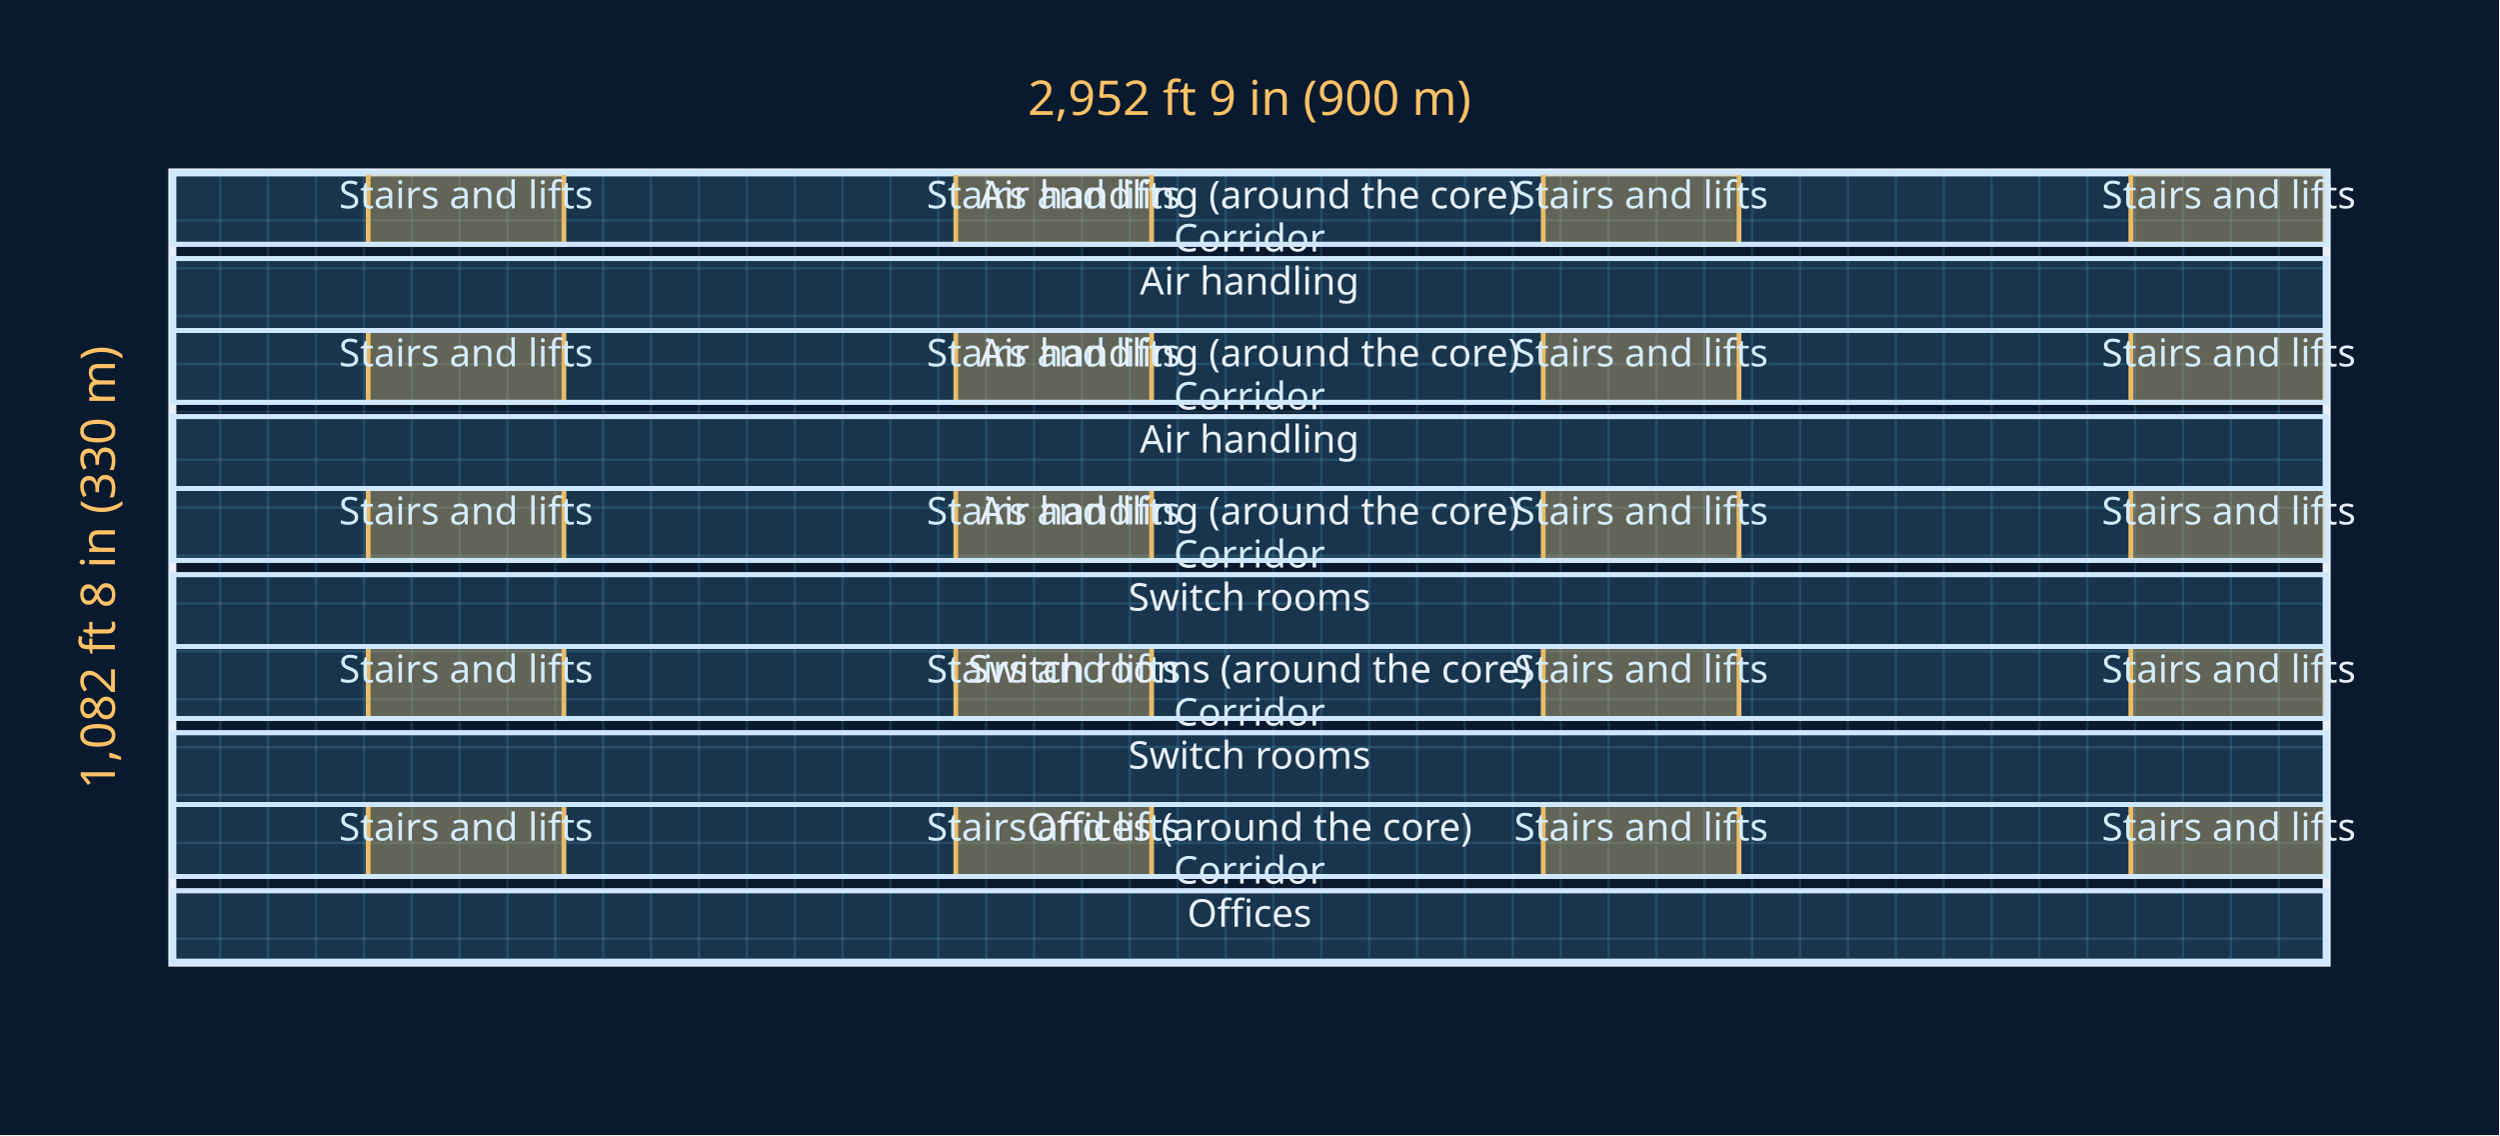
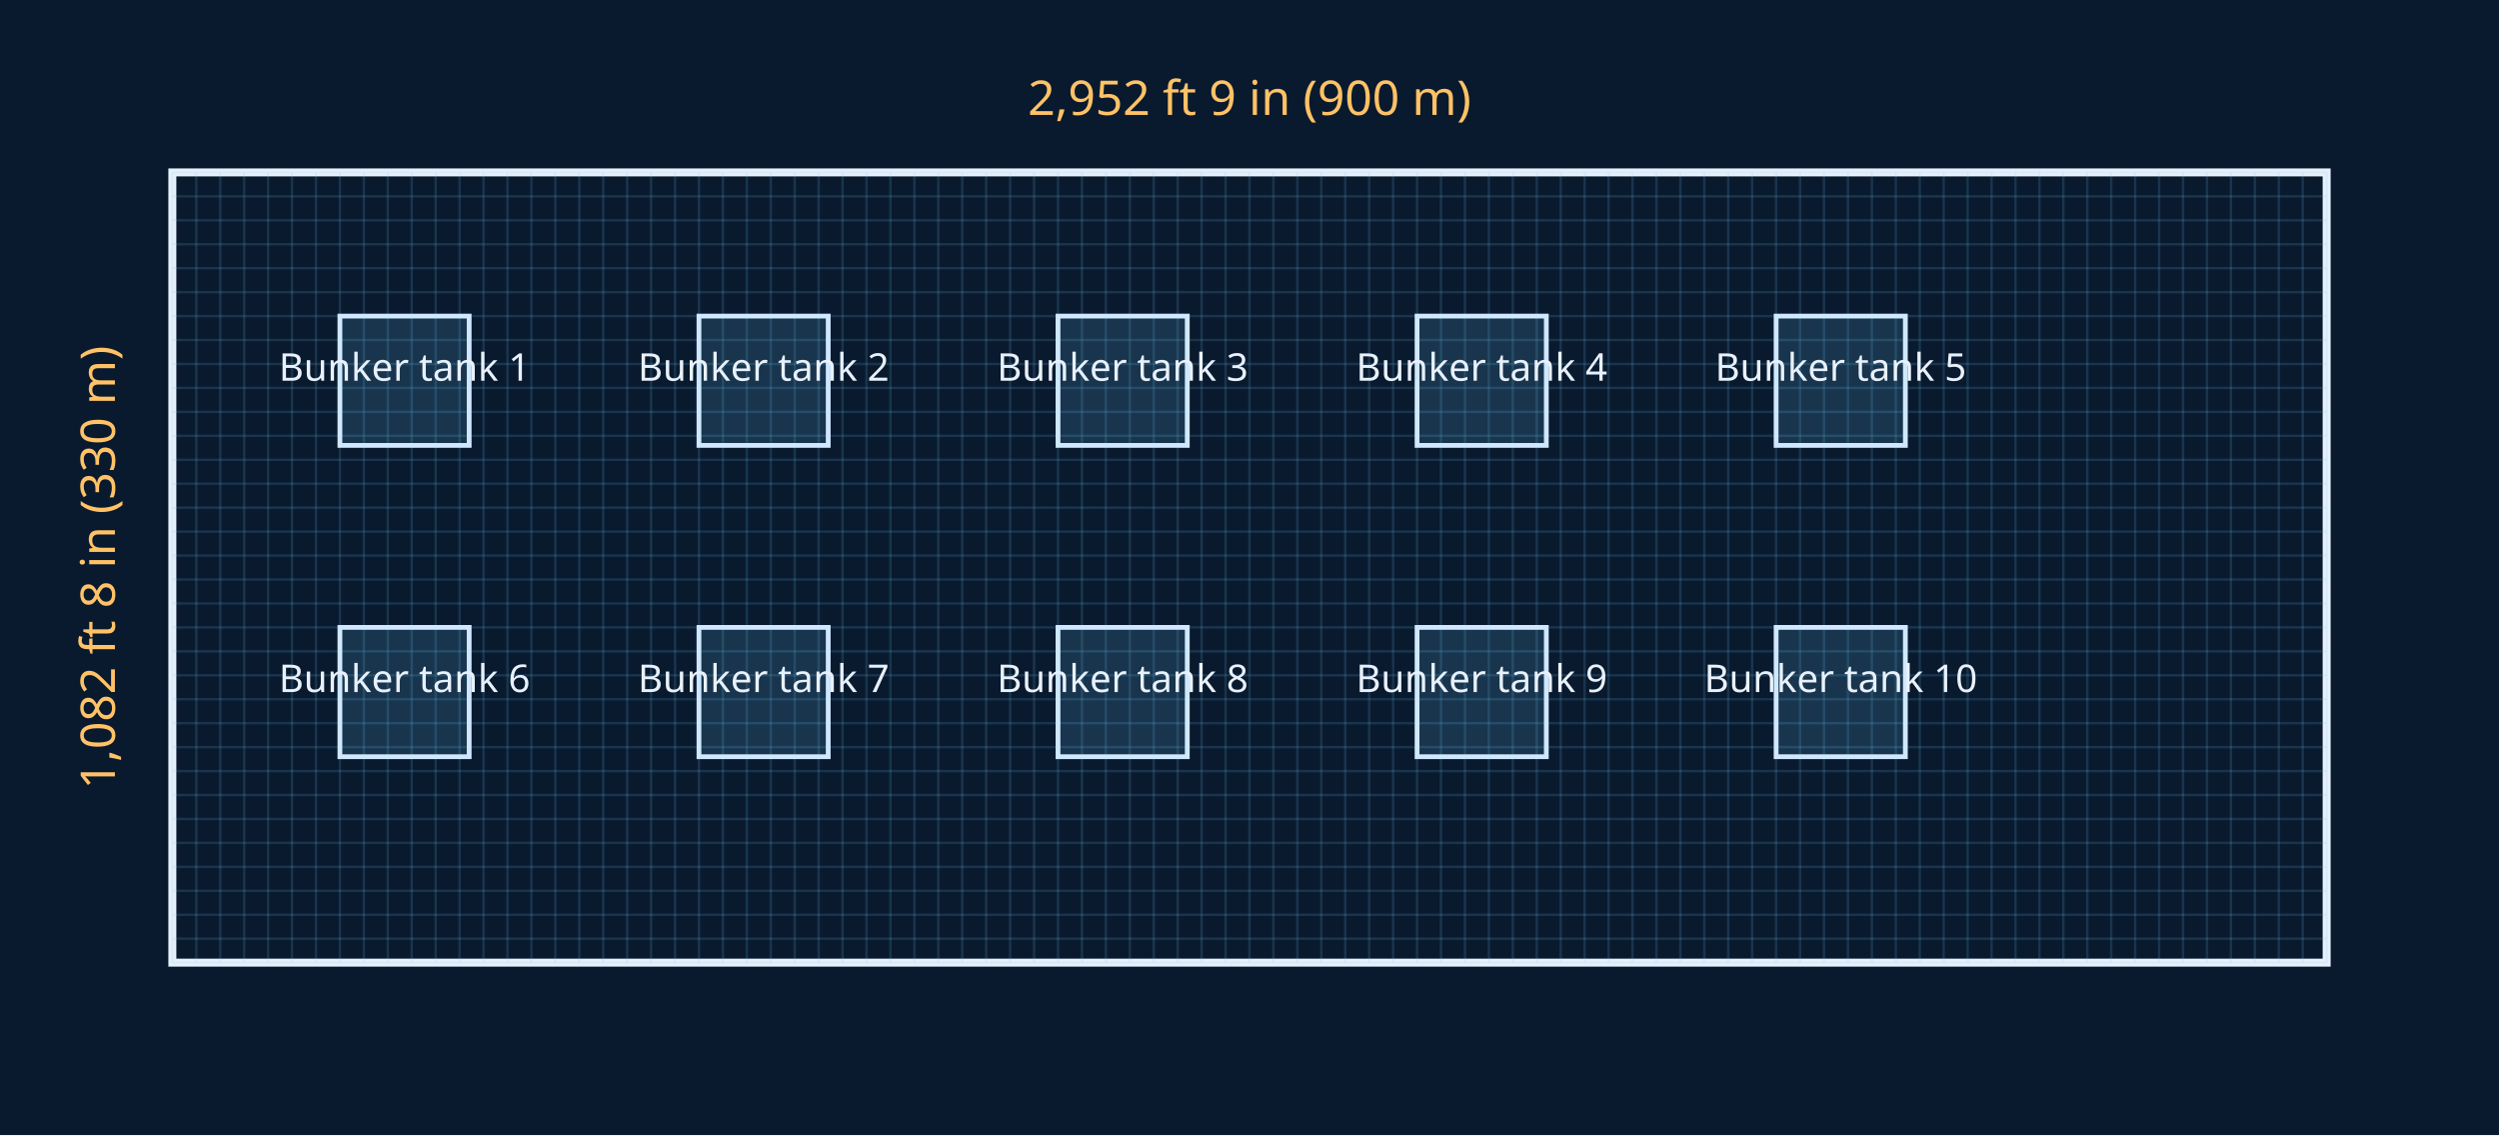
<svg xmlns="http://www.w3.org/2000/svg" viewBox="-72.0 -72.0 1044.0 474.0" font-family="Segoe UI, sans-serif">
  <rect x="-72.0" y="-72.0" width="1044.0" height="474.0" fill="#0a1a2e" />
  <rect x="0" y="0" width="900.0" height="330.0" fill="none" stroke="#e8f1fb" stroke-width="3.33" />
  <line x1="0.0" y1="0" x2="0.0" y2="330.0" stroke="#6fd0ff" stroke-opacity=".15" stroke-width="1.00" />
+   <line x1="10.0" y1="0" x2="10.0" y2="330.0" stroke="#6fd0ff" stroke-opacity=".15" stroke-width="1.00" />
  <line x1="20.0" y1="0" x2="20.0" y2="330.0" stroke="#6fd0ff" stroke-opacity=".15" stroke-width="1.00" />
+   <line x1="30.0" y1="0" x2="30.0" y2="330.0" stroke="#6fd0ff" stroke-opacity=".15" stroke-width="1.00" />
  <line x1="40.0" y1="0" x2="40.0" y2="330.0" stroke="#6fd0ff" stroke-opacity=".15" stroke-width="1.00" />
+   <line x1="50.0" y1="0" x2="50.0" y2="330.0" stroke="#6fd0ff" stroke-opacity=".15" stroke-width="1.00" />
  <line x1="60.0" y1="0" x2="60.0" y2="330.0" stroke="#6fd0ff" stroke-opacity=".15" stroke-width="1.00" />
+   <line x1="70.0" y1="0" x2="70.0" y2="330.0" stroke="#6fd0ff" stroke-opacity=".15" stroke-width="1.00" />
  <line x1="80.0" y1="0" x2="80.0" y2="330.0" stroke="#6fd0ff" stroke-opacity=".15" stroke-width="1.00" />
+   <line x1="90.0" y1="0" x2="90.0" y2="330.0" stroke="#6fd0ff" stroke-opacity=".15" stroke-width="1.00" />
  <line x1="100.0" y1="0" x2="100.0" y2="330.0" stroke="#6fd0ff" stroke-opacity=".15" stroke-width="1.00" />
+   <line x1="110.0" y1="0" x2="110.0" y2="330.0" stroke="#6fd0ff" stroke-opacity=".15" stroke-width="1.00" />
  <line x1="120.0" y1="0" x2="120.0" y2="330.0" stroke="#6fd0ff" stroke-opacity=".15" stroke-width="1.00" />
+   <line x1="130.0" y1="0" x2="130.0" y2="330.0" stroke="#6fd0ff" stroke-opacity=".15" stroke-width="1.00" />
  <line x1="140.0" y1="0" x2="140.0" y2="330.0" stroke="#6fd0ff" stroke-opacity=".15" stroke-width="1.00" />
+   <line x1="150.0" y1="0" x2="150.0" y2="330.0" stroke="#6fd0ff" stroke-opacity=".15" stroke-width="1.00" />
  <line x1="160.0" y1="0" x2="160.0" y2="330.0" stroke="#6fd0ff" stroke-opacity=".15" stroke-width="1.00" />
+   <line x1="170.0" y1="0" x2="170.0" y2="330.0" stroke="#6fd0ff" stroke-opacity=".15" stroke-width="1.00" />
  <line x1="180.0" y1="0" x2="180.0" y2="330.0" stroke="#6fd0ff" stroke-opacity=".15" stroke-width="1.00" />
+   <line x1="190.0" y1="0" x2="190.0" y2="330.0" stroke="#6fd0ff" stroke-opacity=".15" stroke-width="1.00" />
  <line x1="200.0" y1="0" x2="200.0" y2="330.0" stroke="#6fd0ff" stroke-opacity=".15" stroke-width="1.00" />
+   <line x1="210.0" y1="0" x2="210.0" y2="330.0" stroke="#6fd0ff" stroke-opacity=".15" stroke-width="1.00" />
  <line x1="220.0" y1="0" x2="220.0" y2="330.0" stroke="#6fd0ff" stroke-opacity=".15" stroke-width="1.00" />
+   <line x1="230.0" y1="0" x2="230.0" y2="330.0" stroke="#6fd0ff" stroke-opacity=".15" stroke-width="1.00" />
  <line x1="240.0" y1="0" x2="240.0" y2="330.0" stroke="#6fd0ff" stroke-opacity=".15" stroke-width="1.00" />
+   <line x1="250.0" y1="0" x2="250.0" y2="330.0" stroke="#6fd0ff" stroke-opacity=".15" stroke-width="1.00" />
  <line x1="260.0" y1="0" x2="260.0" y2="330.0" stroke="#6fd0ff" stroke-opacity=".15" stroke-width="1.00" />
+   <line x1="270.0" y1="0" x2="270.0" y2="330.0" stroke="#6fd0ff" stroke-opacity=".15" stroke-width="1.00" />
  <line x1="280.0" y1="0" x2="280.0" y2="330.0" stroke="#6fd0ff" stroke-opacity=".15" stroke-width="1.00" />
+   <line x1="290.0" y1="0" x2="290.0" y2="330.0" stroke="#6fd0ff" stroke-opacity=".15" stroke-width="1.00" />
  <line x1="300.0" y1="0" x2="300.0" y2="330.0" stroke="#6fd0ff" stroke-opacity=".15" stroke-width="1.00" />
+   <line x1="310.0" y1="0" x2="310.0" y2="330.0" stroke="#6fd0ff" stroke-opacity=".15" stroke-width="1.00" />
  <line x1="320.0" y1="0" x2="320.0" y2="330.0" stroke="#6fd0ff" stroke-opacity=".15" stroke-width="1.00" />
+   <line x1="330.0" y1="0" x2="330.0" y2="330.0" stroke="#6fd0ff" stroke-opacity=".15" stroke-width="1.00" />
  <line x1="340.0" y1="0" x2="340.0" y2="330.0" stroke="#6fd0ff" stroke-opacity=".15" stroke-width="1.00" />
+   <line x1="350.0" y1="0" x2="350.0" y2="330.0" stroke="#6fd0ff" stroke-opacity=".15" stroke-width="1.00" />
  <line x1="360.0" y1="0" x2="360.0" y2="330.0" stroke="#6fd0ff" stroke-opacity=".15" stroke-width="1.00" />
+   <line x1="370.0" y1="0" x2="370.0" y2="330.0" stroke="#6fd0ff" stroke-opacity=".15" stroke-width="1.00" />
  <line x1="380.0" y1="0" x2="380.0" y2="330.0" stroke="#6fd0ff" stroke-opacity=".15" stroke-width="1.00" />
+   <line x1="390.0" y1="0" x2="390.0" y2="330.0" stroke="#6fd0ff" stroke-opacity=".15" stroke-width="1.00" />
  <line x1="400.0" y1="0" x2="400.0" y2="330.0" stroke="#6fd0ff" stroke-opacity=".15" stroke-width="1.00" />
+   <line x1="410.0" y1="0" x2="410.0" y2="330.0" stroke="#6fd0ff" stroke-opacity=".15" stroke-width="1.00" />
  <line x1="420.0" y1="0" x2="420.0" y2="330.0" stroke="#6fd0ff" stroke-opacity=".15" stroke-width="1.00" />
+   <line x1="430.0" y1="0" x2="430.0" y2="330.0" stroke="#6fd0ff" stroke-opacity=".15" stroke-width="1.00" />
  <line x1="440.0" y1="0" x2="440.0" y2="330.0" stroke="#6fd0ff" stroke-opacity=".15" stroke-width="1.00" />
+   <line x1="450.0" y1="0" x2="450.0" y2="330.0" stroke="#6fd0ff" stroke-opacity=".15" stroke-width="1.00" />
  <line x1="460.0" y1="0" x2="460.0" y2="330.0" stroke="#6fd0ff" stroke-opacity=".15" stroke-width="1.00" />
+   <line x1="470.0" y1="0" x2="470.0" y2="330.0" stroke="#6fd0ff" stroke-opacity=".15" stroke-width="1.00" />
  <line x1="480.0" y1="0" x2="480.0" y2="330.0" stroke="#6fd0ff" stroke-opacity=".15" stroke-width="1.00" />
+   <line x1="490.0" y1="0" x2="490.0" y2="330.0" stroke="#6fd0ff" stroke-opacity=".15" stroke-width="1.00" />
  <line x1="500.0" y1="0" x2="500.0" y2="330.0" stroke="#6fd0ff" stroke-opacity=".15" stroke-width="1.00" />
+   <line x1="510.0" y1="0" x2="510.0" y2="330.0" stroke="#6fd0ff" stroke-opacity=".15" stroke-width="1.00" />
  <line x1="520.0" y1="0" x2="520.0" y2="330.0" stroke="#6fd0ff" stroke-opacity=".15" stroke-width="1.00" />
+   <line x1="530.0" y1="0" x2="530.0" y2="330.0" stroke="#6fd0ff" stroke-opacity=".15" stroke-width="1.00" />
  <line x1="540.0" y1="0" x2="540.0" y2="330.0" stroke="#6fd0ff" stroke-opacity=".15" stroke-width="1.00" />
+   <line x1="550.0" y1="0" x2="550.0" y2="330.0" stroke="#6fd0ff" stroke-opacity=".15" stroke-width="1.00" />
  <line x1="560.0" y1="0" x2="560.0" y2="330.0" stroke="#6fd0ff" stroke-opacity=".15" stroke-width="1.00" />
+   <line x1="570.0" y1="0" x2="570.0" y2="330.0" stroke="#6fd0ff" stroke-opacity=".15" stroke-width="1.00" />
  <line x1="580.0" y1="0" x2="580.0" y2="330.0" stroke="#6fd0ff" stroke-opacity=".15" stroke-width="1.00" />
+   <line x1="590.0" y1="0" x2="590.0" y2="330.0" stroke="#6fd0ff" stroke-opacity=".15" stroke-width="1.00" />
  <line x1="600.0" y1="0" x2="600.0" y2="330.0" stroke="#6fd0ff" stroke-opacity=".15" stroke-width="1.00" />
+   <line x1="610.0" y1="0" x2="610.0" y2="330.0" stroke="#6fd0ff" stroke-opacity=".15" stroke-width="1.00" />
  <line x1="620.0" y1="0" x2="620.0" y2="330.0" stroke="#6fd0ff" stroke-opacity=".15" stroke-width="1.00" />
+   <line x1="630.0" y1="0" x2="630.0" y2="330.0" stroke="#6fd0ff" stroke-opacity=".15" stroke-width="1.00" />
  <line x1="640.0" y1="0" x2="640.0" y2="330.0" stroke="#6fd0ff" stroke-opacity=".15" stroke-width="1.00" />
+   <line x1="650.0" y1="0" x2="650.0" y2="330.0" stroke="#6fd0ff" stroke-opacity=".15" stroke-width="1.00" />
  <line x1="660.0" y1="0" x2="660.0" y2="330.0" stroke="#6fd0ff" stroke-opacity=".15" stroke-width="1.00" />
+   <line x1="670.0" y1="0" x2="670.0" y2="330.0" stroke="#6fd0ff" stroke-opacity=".15" stroke-width="1.00" />
  <line x1="680.0" y1="0" x2="680.0" y2="330.0" stroke="#6fd0ff" stroke-opacity=".15" stroke-width="1.00" />
+   <line x1="690.0" y1="0" x2="690.0" y2="330.0" stroke="#6fd0ff" stroke-opacity=".15" stroke-width="1.00" />
  <line x1="700.0" y1="0" x2="700.0" y2="330.0" stroke="#6fd0ff" stroke-opacity=".15" stroke-width="1.00" />
+   <line x1="710.0" y1="0" x2="710.0" y2="330.0" stroke="#6fd0ff" stroke-opacity=".15" stroke-width="1.00" />
  <line x1="720.0" y1="0" x2="720.0" y2="330.0" stroke="#6fd0ff" stroke-opacity=".15" stroke-width="1.00" />
+   <line x1="730.0" y1="0" x2="730.0" y2="330.0" stroke="#6fd0ff" stroke-opacity=".15" stroke-width="1.00" />
  <line x1="740.0" y1="0" x2="740.0" y2="330.0" stroke="#6fd0ff" stroke-opacity=".15" stroke-width="1.00" />
+   <line x1="750.0" y1="0" x2="750.0" y2="330.0" stroke="#6fd0ff" stroke-opacity=".15" stroke-width="1.00" />
  <line x1="760.0" y1="0" x2="760.0" y2="330.0" stroke="#6fd0ff" stroke-opacity=".15" stroke-width="1.00" />
+   <line x1="770.0" y1="0" x2="770.0" y2="330.0" stroke="#6fd0ff" stroke-opacity=".15" stroke-width="1.00" />
  <line x1="780.0" y1="0" x2="780.0" y2="330.0" stroke="#6fd0ff" stroke-opacity=".15" stroke-width="1.00" />
+   <line x1="790.0" y1="0" x2="790.0" y2="330.0" stroke="#6fd0ff" stroke-opacity=".15" stroke-width="1.00" />
  <line x1="800.0" y1="0" x2="800.0" y2="330.0" stroke="#6fd0ff" stroke-opacity=".15" stroke-width="1.00" />
+   <line x1="810.0" y1="0" x2="810.0" y2="330.0" stroke="#6fd0ff" stroke-opacity=".15" stroke-width="1.00" />
  <line x1="820.0" y1="0" x2="820.0" y2="330.0" stroke="#6fd0ff" stroke-opacity=".15" stroke-width="1.00" />
+   <line x1="830.0" y1="0" x2="830.0" y2="330.0" stroke="#6fd0ff" stroke-opacity=".15" stroke-width="1.00" />
  <line x1="840.0" y1="0" x2="840.0" y2="330.0" stroke="#6fd0ff" stroke-opacity=".15" stroke-width="1.00" />
+   <line x1="850.0" y1="0" x2="850.0" y2="330.0" stroke="#6fd0ff" stroke-opacity=".15" stroke-width="1.00" />
  <line x1="860.0" y1="0" x2="860.0" y2="330.0" stroke="#6fd0ff" stroke-opacity=".15" stroke-width="1.00" />
+   <line x1="870.0" y1="0" x2="870.0" y2="330.0" stroke="#6fd0ff" stroke-opacity=".15" stroke-width="1.00" />
  <line x1="880.0" y1="0" x2="880.0" y2="330.0" stroke="#6fd0ff" stroke-opacity=".15" stroke-width="1.00" />
+   <line x1="890.0" y1="0" x2="890.0" y2="330.0" stroke="#6fd0ff" stroke-opacity=".15" stroke-width="1.00" />
  <line x1="900.0" y1="0" x2="900.0" y2="330.0" stroke="#6fd0ff" stroke-opacity=".15" stroke-width="1.00" />
  <line x1="0" y1="0.0" x2="900.0" y2="0.0" stroke="#6fd0ff" stroke-opacity=".15" stroke-width="1.00" />
+   <line x1="0" y1="10.0" x2="900.0" y2="10.0" stroke="#6fd0ff" stroke-opacity=".15" stroke-width="1.00" />
  <line x1="0" y1="20.0" x2="900.0" y2="20.0" stroke="#6fd0ff" stroke-opacity=".15" stroke-width="1.00" />
+   <line x1="0" y1="30.0" x2="900.0" y2="30.0" stroke="#6fd0ff" stroke-opacity=".15" stroke-width="1.00" />
  <line x1="0" y1="40.0" x2="900.0" y2="40.0" stroke="#6fd0ff" stroke-opacity=".15" stroke-width="1.00" />
+   <line x1="0" y1="50.0" x2="900.0" y2="50.0" stroke="#6fd0ff" stroke-opacity=".15" stroke-width="1.00" />
  <line x1="0" y1="60.0" x2="900.0" y2="60.0" stroke="#6fd0ff" stroke-opacity=".15" stroke-width="1.00" />
+   <line x1="0" y1="70.0" x2="900.0" y2="70.0" stroke="#6fd0ff" stroke-opacity=".15" stroke-width="1.00" />
  <line x1="0" y1="80.0" x2="900.0" y2="80.0" stroke="#6fd0ff" stroke-opacity=".15" stroke-width="1.00" />
+   <line x1="0" y1="90.0" x2="900.0" y2="90.0" stroke="#6fd0ff" stroke-opacity=".15" stroke-width="1.00" />
  <line x1="0" y1="100.0" x2="900.0" y2="100.0" stroke="#6fd0ff" stroke-opacity=".15" stroke-width="1.00" />
+   <line x1="0" y1="110.0" x2="900.0" y2="110.0" stroke="#6fd0ff" stroke-opacity=".15" stroke-width="1.00" />
  <line x1="0" y1="120.0" x2="900.0" y2="120.0" stroke="#6fd0ff" stroke-opacity=".15" stroke-width="1.00" />
+   <line x1="0" y1="130.0" x2="900.0" y2="130.0" stroke="#6fd0ff" stroke-opacity=".15" stroke-width="1.00" />
  <line x1="0" y1="140.0" x2="900.0" y2="140.0" stroke="#6fd0ff" stroke-opacity=".15" stroke-width="1.00" />
+   <line x1="0" y1="150.0" x2="900.0" y2="150.0" stroke="#6fd0ff" stroke-opacity=".15" stroke-width="1.00" />
  <line x1="0" y1="160.0" x2="900.0" y2="160.0" stroke="#6fd0ff" stroke-opacity=".15" stroke-width="1.00" />
+   <line x1="0" y1="170.0" x2="900.0" y2="170.0" stroke="#6fd0ff" stroke-opacity=".15" stroke-width="1.00" />
  <line x1="0" y1="180.0" x2="900.0" y2="180.0" stroke="#6fd0ff" stroke-opacity=".15" stroke-width="1.00" />
+   <line x1="0" y1="190.0" x2="900.0" y2="190.0" stroke="#6fd0ff" stroke-opacity=".15" stroke-width="1.00" />
  <line x1="0" y1="200.0" x2="900.0" y2="200.0" stroke="#6fd0ff" stroke-opacity=".15" stroke-width="1.00" />
+   <line x1="0" y1="210.0" x2="900.0" y2="210.0" stroke="#6fd0ff" stroke-opacity=".15" stroke-width="1.00" />
  <line x1="0" y1="220.0" x2="900.0" y2="220.0" stroke="#6fd0ff" stroke-opacity=".15" stroke-width="1.00" />
+   <line x1="0" y1="230.0" x2="900.0" y2="230.0" stroke="#6fd0ff" stroke-opacity=".15" stroke-width="1.00" />
  <line x1="0" y1="240.0" x2="900.0" y2="240.0" stroke="#6fd0ff" stroke-opacity=".15" stroke-width="1.00" />
+   <line x1="0" y1="250.0" x2="900.0" y2="250.0" stroke="#6fd0ff" stroke-opacity=".15" stroke-width="1.00" />
  <line x1="0" y1="260.0" x2="900.0" y2="260.0" stroke="#6fd0ff" stroke-opacity=".15" stroke-width="1.00" />
+   <line x1="0" y1="270.0" x2="900.0" y2="270.0" stroke="#6fd0ff" stroke-opacity=".15" stroke-width="1.00" />
  <line x1="0" y1="280.0" x2="900.0" y2="280.0" stroke="#6fd0ff" stroke-opacity=".15" stroke-width="1.00" />
+   <line x1="0" y1="290.0" x2="900.0" y2="290.0" stroke="#6fd0ff" stroke-opacity=".15" stroke-width="1.00" />
  <line x1="0" y1="300.0" x2="900.0" y2="300.0" stroke="#6fd0ff" stroke-opacity=".15" stroke-width="1.00" />
+   <line x1="0" y1="310.0" x2="900.0" y2="310.0" stroke="#6fd0ff" stroke-opacity=".15" stroke-width="1.00" />
  <line x1="0" y1="320.0" x2="900.0" y2="320.0" stroke="#6fd0ff" stroke-opacity=".15" stroke-width="1.00" />
-   <polygon points="81.8,0.0 163.6,0.0 163.6,30.0 81.8,30.0" fill="rgba(255,184,77,.35)" stroke="#ffb84d" stroke-width="2.00" />
-   <text x="122.7" y="15.0" font-size="16.0" fill="#e8f1fb" text-anchor="middle">Stairs and lifts</text>
-   <polygon points="327.3,0.0 409.1,0.0 409.1,30.0 327.3,30.0" fill="rgba(255,184,77,.35)" stroke="#ffb84d" stroke-width="2.00" />
-   <text x="368.2" y="15.0" font-size="16.0" fill="#e8f1fb" text-anchor="middle">Stairs and lifts</text>
-   <polygon points="572.7,0.0 654.5,0.0 654.5,30.0 572.7,30.0" fill="rgba(255,184,77,.35)" stroke="#ffb84d" stroke-width="2.00" />
-   <text x="613.6" y="15.0" font-size="16.0" fill="#e8f1fb" text-anchor="middle">Stairs and lifts</text>
-   <polygon points="818.2,0.0 900.0,0.0 900.0,30.0 818.2,30.0" fill="rgba(255,184,77,.35)" stroke="#ffb84d" stroke-width="2.00" />
-   <text x="859.1" y="15.0" font-size="16.0" fill="#e8f1fb" text-anchor="middle">Stairs and lifts</text>
-   <polygon points="81.8,66.0 163.6,66.0 163.6,96.0 81.8,96.0" fill="rgba(255,184,77,.35)" stroke="#ffb84d" stroke-width="2.00" />
-   <text x="122.7" y="81.0" font-size="16.0" fill="#e8f1fb" text-anchor="middle">Stairs and lifts</text>
-   <polygon points="327.3,66.0 409.1,66.0 409.1,96.0 327.3,96.0" fill="rgba(255,184,77,.35)" stroke="#ffb84d" stroke-width="2.00" />
-   <text x="368.2" y="81.0" font-size="16.0" fill="#e8f1fb" text-anchor="middle">Stairs and lifts</text>
-   <polygon points="572.7,66.0 654.5,66.0 654.5,96.0 572.7,96.0" fill="rgba(255,184,77,.35)" stroke="#ffb84d" stroke-width="2.00" />
-   <text x="613.6" y="81.0" font-size="16.0" fill="#e8f1fb" text-anchor="middle">Stairs and lifts</text>
-   <polygon points="818.2,66.0 900.0,66.0 900.0,96.0 818.2,96.0" fill="rgba(255,184,77,.35)" stroke="#ffb84d" stroke-width="2.00" />
-   <text x="859.1" y="81.0" font-size="16.0" fill="#e8f1fb" text-anchor="middle">Stairs and lifts</text>
-   <polygon points="81.8,132.0 163.6,132.0 163.6,162.0 81.8,162.0" fill="rgba(255,184,77,.35)" stroke="#ffb84d" stroke-width="2.00" />
-   <text x="122.7" y="147.0" font-size="16.0" fill="#e8f1fb" text-anchor="middle">Stairs and lifts</text>
-   <polygon points="327.3,132.0 409.1,132.0 409.1,162.0 327.3,162.0" fill="rgba(255,184,77,.35)" stroke="#ffb84d" stroke-width="2.00" />
-   <text x="368.2" y="147.0" font-size="16.0" fill="#e8f1fb" text-anchor="middle">Stairs and lifts</text>
-   <polygon points="572.7,132.0 654.5,132.0 654.5,162.0 572.7,162.0" fill="rgba(255,184,77,.35)" stroke="#ffb84d" stroke-width="2.00" />
-   <text x="613.6" y="147.0" font-size="16.0" fill="#e8f1fb" text-anchor="middle">Stairs and lifts</text>
-   <polygon points="818.2,132.0 900.0,132.0 900.0,162.0 818.2,162.0" fill="rgba(255,184,77,.35)" stroke="#ffb84d" stroke-width="2.00" />
-   <text x="859.1" y="147.0" font-size="16.0" fill="#e8f1fb" text-anchor="middle">Stairs and lifts</text>
-   <polygon points="81.8,198.0 163.6,198.0 163.6,228.0 81.8,228.0" fill="rgba(255,184,77,.35)" stroke="#ffb84d" stroke-width="2.00" />
-   <text x="122.7" y="213.0" font-size="16.0" fill="#e8f1fb" text-anchor="middle">Stairs and lifts</text>
-   <polygon points="327.3,198.0 409.1,198.0 409.1,228.0 327.3,228.0" fill="rgba(255,184,77,.35)" stroke="#ffb84d" stroke-width="2.00" />
-   <text x="368.2" y="213.0" font-size="16.0" fill="#e8f1fb" text-anchor="middle">Stairs and lifts</text>
-   <polygon points="572.7,198.0 654.5,198.0 654.5,228.0 572.7,228.0" fill="rgba(255,184,77,.35)" stroke="#ffb84d" stroke-width="2.00" />
-   <text x="613.6" y="213.0" font-size="16.0" fill="#e8f1fb" text-anchor="middle">Stairs and lifts</text>
-   <polygon points="818.2,198.0 900.0,198.0 900.0,228.0 818.2,228.0" fill="rgba(255,184,77,.35)" stroke="#ffb84d" stroke-width="2.00" />
-   <text x="859.1" y="213.0" font-size="16.0" fill="#e8f1fb" text-anchor="middle">Stairs and lifts</text>
-   <polygon points="81.8,264.0 163.6,264.0 163.6,294.0 81.8,294.0" fill="rgba(255,184,77,.35)" stroke="#ffb84d" stroke-width="2.00" />
-   <text x="122.7" y="279.0" font-size="16.0" fill="#e8f1fb" text-anchor="middle">Stairs and lifts</text>
-   <polygon points="327.3,264.0 409.1,264.0 409.1,294.0 327.3,294.0" fill="rgba(255,184,77,.35)" stroke="#ffb84d" stroke-width="2.00" />
-   <text x="368.2" y="279.0" font-size="16.0" fill="#e8f1fb" text-anchor="middle">Stairs and lifts</text>
-   <polygon points="572.7,264.0 654.5,264.0 654.5,294.0 572.7,294.0" fill="rgba(255,184,77,.35)" stroke="#ffb84d" stroke-width="2.00" />
-   <text x="613.6" y="279.0" font-size="16.0" fill="#e8f1fb" text-anchor="middle">Stairs and lifts</text>
-   <polygon points="818.2,264.0 900.0,264.0 900.0,294.0 818.2,294.0" fill="rgba(255,184,77,.35)" stroke="#ffb84d" stroke-width="2.00" />
-   <text x="859.1" y="279.0" font-size="16.0" fill="#e8f1fb" text-anchor="middle">Stairs and lifts</text>
-   <polygon points="0.0,30.0 900.0,30.0 900.0,36.0 0.0,36.0" fill="none" stroke="#e8f1fb" stroke-width="2.00" />
-   <text x="450.0" y="33.0" font-size="16.0" fill="#e8f1fb" text-anchor="middle">Corridor</text>
-   <polygon points="0.0,96.0 900.0,96.0 900.0,102.0 0.0,102.0" fill="none" stroke="#e8f1fb" stroke-width="2.00" />
-   <text x="450.0" y="99.0" font-size="16.0" fill="#e8f1fb" text-anchor="middle">Corridor</text>
-   <polygon points="0.0,162.0 900.0,162.0 900.0,168.0 0.0,168.0" fill="none" stroke="#e8f1fb" stroke-width="2.00" />
-   <text x="450.0" y="165.0" font-size="16.0" fill="#e8f1fb" text-anchor="middle">Corridor</text>
-   <polygon points="0.0,228.0 900.0,228.0 900.0,234.0 0.0,234.0" fill="none" stroke="#e8f1fb" stroke-width="2.00" />
-   <text x="450.0" y="231.0" font-size="16.0" fill="#e8f1fb" text-anchor="middle">Corridor</text>
-   <polygon points="0.0,294.0 900.0,294.0 900.0,300.0 0.0,300.0" fill="none" stroke="#e8f1fb" stroke-width="2.00" />
-   <text x="450.0" y="297.0" font-size="16.0" fill="#e8f1fb" text-anchor="middle">Corridor</text>
-   <polygon points="0.0,0.0 900.0,0.0 900.0,30.0 0.0,30.0" fill="rgba(111,208,255,.15)" stroke="#cfe8ff" stroke-width="2.00" />
-   <text x="450.0" y="15.0" font-size="16.0" fill="#e8f1fb" text-anchor="middle">Air handling (around the core)</text>
-   <polygon points="0.0,36.0 900.0,36.0 900.0,66.0 0.0,66.0" fill="rgba(111,208,255,.15)" stroke="#cfe8ff" stroke-width="2.00" />
-   <text x="450.0" y="51.0" font-size="16.0" fill="#e8f1fb" text-anchor="middle">Air handling</text>
-   <polygon points="0.0,66.0 900.0,66.0 900.0,96.0 0.0,96.0" fill="rgba(111,208,255,.15)" stroke="#cfe8ff" stroke-width="2.00" />
-   <text x="450.0" y="81.0" font-size="16.0" fill="#e8f1fb" text-anchor="middle">Air handling (around the core)</text>
-   <polygon points="0.0,102.0 900.0,102.0 900.0,132.0 0.0,132.0" fill="rgba(111,208,255,.15)" stroke="#cfe8ff" stroke-width="2.00" />
-   <text x="450.0" y="117.0" font-size="16.0" fill="#e8f1fb" text-anchor="middle">Air handling</text>
-   <polygon points="0.0,132.0 900.0,132.0 900.0,162.0 0.0,162.0" fill="rgba(111,208,255,.15)" stroke="#cfe8ff" stroke-width="2.00" />
-   <text x="450.0" y="147.0" font-size="16.0" fill="#e8f1fb" text-anchor="middle">Air handling (around the core)</text>
-   <polygon points="0.0,168.0 900.0,168.0 900.0,198.0 0.0,198.0" fill="rgba(111,208,255,.15)" stroke="#cfe8ff" stroke-width="2.00" />
-   <text x="450.0" y="183.0" font-size="16.0" fill="#e8f1fb" text-anchor="middle">Switch rooms</text>
-   <polygon points="0.0,198.0 900.0,198.0 900.0,228.0 0.0,228.0" fill="rgba(111,208,255,.15)" stroke="#cfe8ff" stroke-width="2.00" />
-   <text x="450.0" y="213.0" font-size="16.0" fill="#e8f1fb" text-anchor="middle">Switch rooms (around the core)</text>
-   <polygon points="0.0,234.0 900.0,234.0 900.0,264.0 0.0,264.0" fill="rgba(111,208,255,.15)" stroke="#cfe8ff" stroke-width="2.00" />
-   <text x="450.0" y="249.0" font-size="16.0" fill="#e8f1fb" text-anchor="middle">Switch rooms</text>
-   <polygon points="0.0,264.0 900.0,264.0 900.0,294.0 0.0,294.0" fill="rgba(111,208,255,.15)" stroke="#cfe8ff" stroke-width="2.00" />
-   <text x="450.0" y="279.0" font-size="16.0" fill="#e8f1fb" text-anchor="middle">Offices (around the core)</text>
-   <polygon points="0.0,300.0 900.0,300.0 900.0,330.0 0.0,330.0" fill="rgba(111,208,255,.15)" stroke="#cfe8ff" stroke-width="2.00" />
-   <text x="450.0" y="315.0" font-size="16.0" fill="#e8f1fb" text-anchor="middle">Offices</text>
+   <line x1="0" y1="330.0" x2="900.0" y2="330.0" stroke="#6fd0ff" stroke-opacity=".15" stroke-width="1.00" />
+   <polygon points="70.0,60.0 124.0,60.0 124.0,114.0 70.0,114.0" fill="rgba(111,208,255,.15)" stroke="#cfe8ff" stroke-width="2.00" />
+   <text x="97.0" y="87.0" font-size="16.0" fill="#e8f1fb" text-anchor="middle">Bunker tank 1</text>
+   <polygon points="220.0,60.0 274.0,60.0 274.0,114.0 220.0,114.0" fill="rgba(111,208,255,.15)" stroke="#cfe8ff" stroke-width="2.00" />
+   <text x="247.0" y="87.0" font-size="16.0" fill="#e8f1fb" text-anchor="middle">Bunker tank 2</text>
+   <polygon points="370.0,60.0 424.0,60.0 424.0,114.0 370.0,114.0" fill="rgba(111,208,255,.15)" stroke="#cfe8ff" stroke-width="2.00" />
+   <text x="397.0" y="87.0" font-size="16.0" fill="#e8f1fb" text-anchor="middle">Bunker tank 3</text>
+   <polygon points="520.0,60.0 574.0,60.0 574.0,114.0 520.0,114.0" fill="rgba(111,208,255,.15)" stroke="#cfe8ff" stroke-width="2.00" />
+   <text x="547.0" y="87.0" font-size="16.0" fill="#e8f1fb" text-anchor="middle">Bunker tank 4</text>
+   <polygon points="670.0,60.0 724.0,60.0 724.0,114.0 670.0,114.0" fill="rgba(111,208,255,.15)" stroke="#cfe8ff" stroke-width="2.00" />
+   <text x="697.0" y="87.0" font-size="16.0" fill="#e8f1fb" text-anchor="middle">Bunker tank 5</text>
+   <polygon points="70.0,190.0 124.0,190.0 124.0,244.0 70.0,244.0" fill="rgba(111,208,255,.15)" stroke="#cfe8ff" stroke-width="2.00" />
+   <text x="97.0" y="217.0" font-size="16.0" fill="#e8f1fb" text-anchor="middle">Bunker tank 6</text>
+   <polygon points="220.0,190.0 274.0,190.0 274.0,244.0 220.0,244.0" fill="rgba(111,208,255,.15)" stroke="#cfe8ff" stroke-width="2.00" />
+   <text x="247.0" y="217.0" font-size="16.0" fill="#e8f1fb" text-anchor="middle">Bunker tank 7</text>
+   <polygon points="370.0,190.0 424.0,190.0 424.0,244.0 370.0,244.0" fill="rgba(111,208,255,.15)" stroke="#cfe8ff" stroke-width="2.00" />
+   <text x="397.0" y="217.0" font-size="16.0" fill="#e8f1fb" text-anchor="middle">Bunker tank 8</text>
+   <polygon points="520.0,190.0 574.0,190.0 574.0,244.0 520.0,244.0" fill="rgba(111,208,255,.15)" stroke="#cfe8ff" stroke-width="2.00" />
+   <text x="547.0" y="217.0" font-size="16.0" fill="#e8f1fb" text-anchor="middle">Bunker tank 9</text>
+   <polygon points="670.0,190.0 724.0,190.0 724.0,244.0 670.0,244.0" fill="rgba(111,208,255,.15)" stroke="#cfe8ff" stroke-width="2.00" />
+   <text x="697.0" y="217.0" font-size="16.0" fill="#e8f1fb" text-anchor="middle">Bunker tank 10</text>
  <text x="450.0" y="-24.0" font-size="20.0" fill="#ffc266" text-anchor="middle">2,952 ft 9 in (900 m)</text>
  <text x="-24.0" y="165.0" font-size="20.0" fill="#ffc266" text-anchor="middle" transform="rotate(-90 -24.0 165.0)">1,082 ft 8 in (330 m)</text>
</svg>
